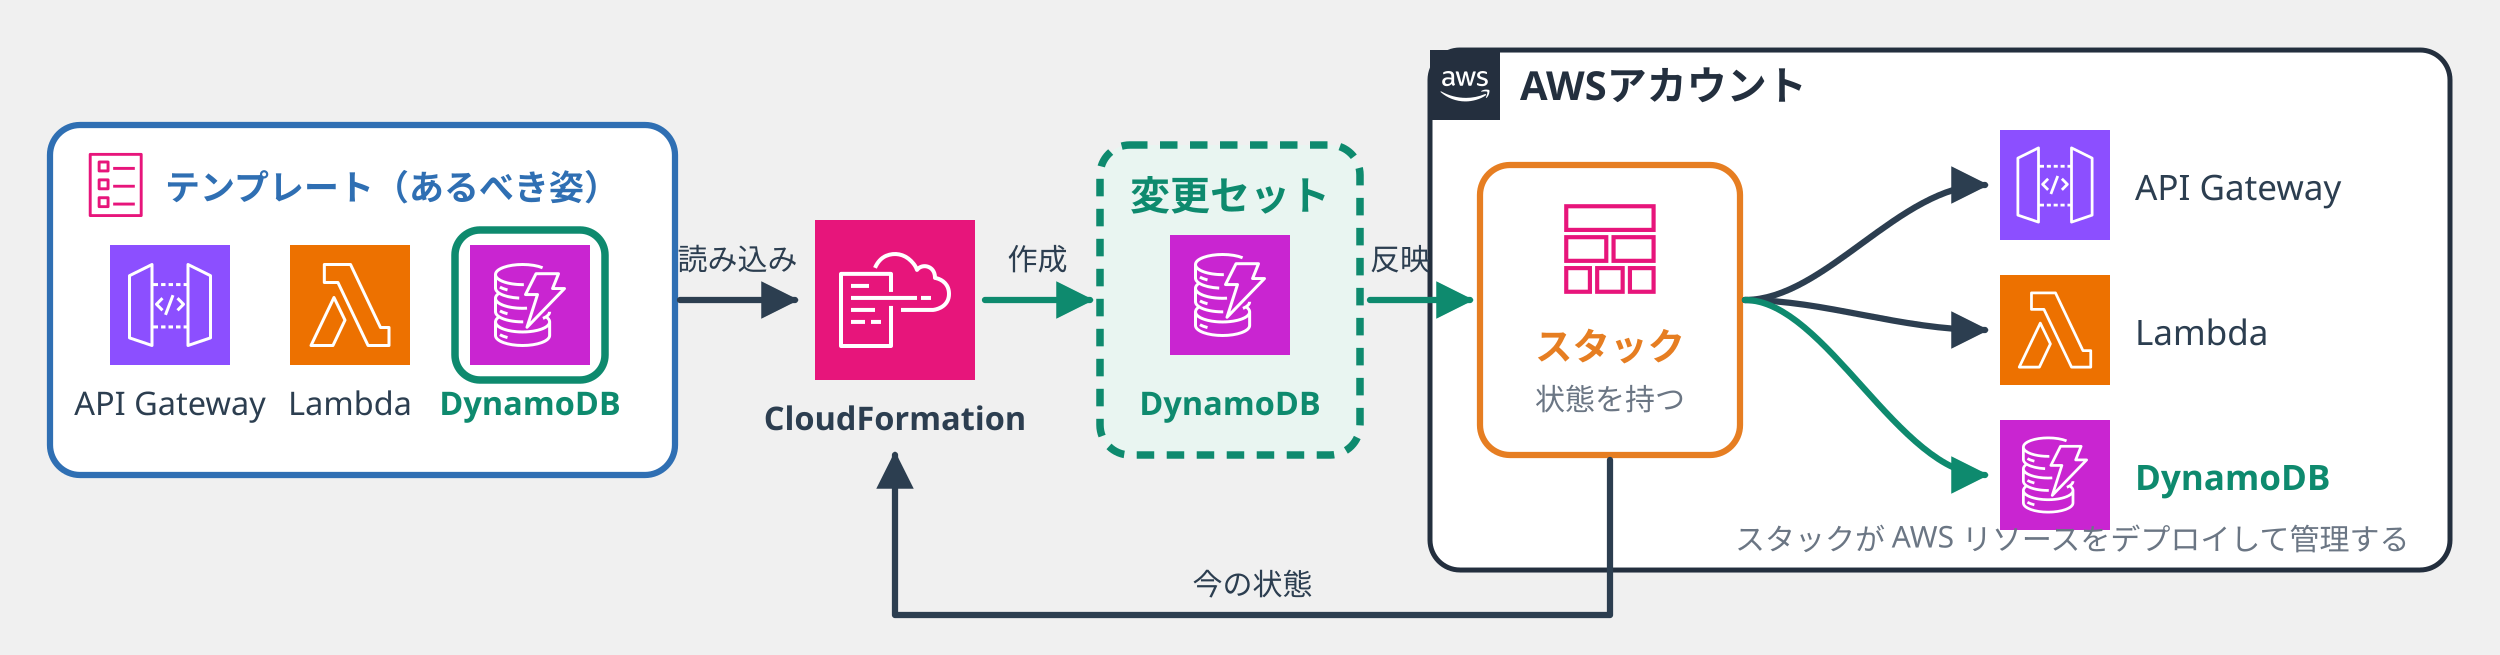
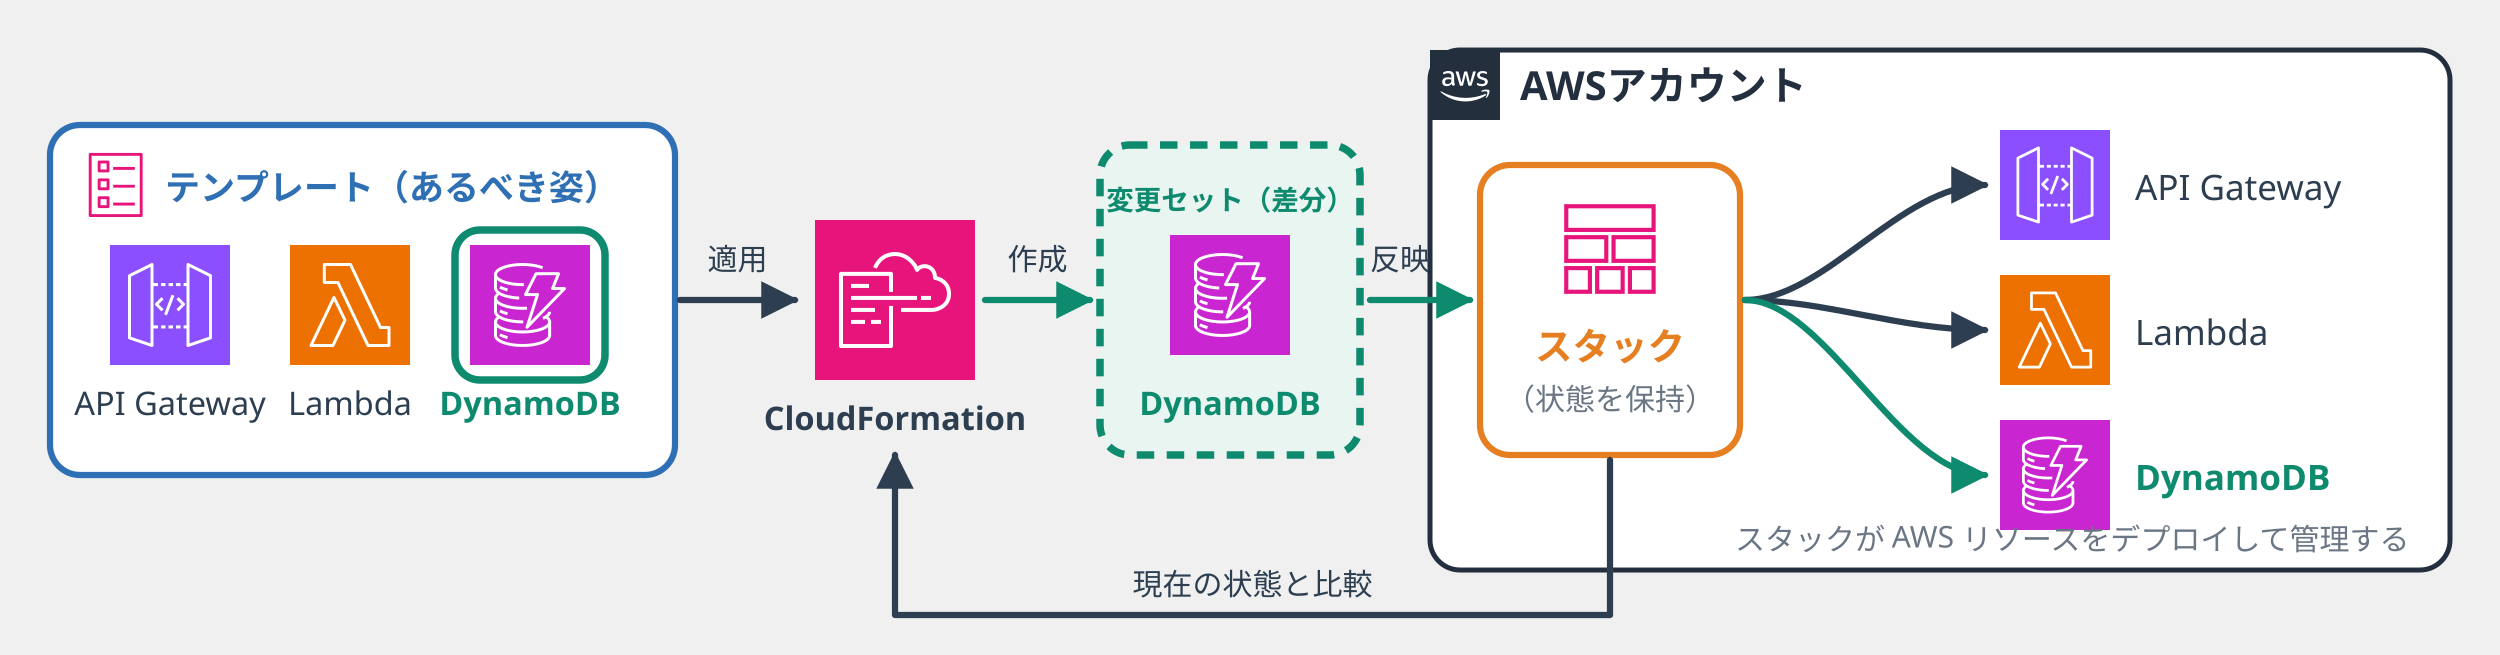
<svg xmlns="http://www.w3.org/2000/svg" viewBox="0 0 1000 262" width="100%" role="img" aria-label="CloudFormationがテンプレートとスタックの今の状態を比べて変更セットを作り、スタックに反映する。スタックからAPI Gateway、Lambda、DynamoDBがデプロイされる">
  <defs>
    <marker id="a-i" viewBox="0 0 10 10" refX="9" refY="5" markerWidth="6" markerHeight="6" orient="auto-start-reverse">
      <path d="M0,0 L10,5 L0,10 z" fill="#2c3e50" />
    </marker>
    <marker id="a-g" viewBox="0 0 10 10" refX="9" refY="5" markerWidth="6" markerHeight="6" orient="auto-start-reverse">
      <path d="M0,0 L10,5 L0,10 z" fill="#0E8A6E" />
    </marker>
    <marker id="a-r" viewBox="0 0 10 10" refX="9" refY="5" markerWidth="6" markerHeight="6" orient="auto-start-reverse">
      <path d="M0,0 L10,5 L0,10 z" fill="#DD344C" />
    </marker>
    <marker id="a-x" viewBox="0 0 10 10" refX="9" refY="5" markerWidth="6" markerHeight="6" orient="auto-start-reverse">
      <path d="M0,0 L10,5 L0,10 z" fill="#8a94a3" />
    </marker>
  </defs>
  <rect x="20" y="50" width="250" height="140" rx="12" fill="#ffffff" stroke="#2F6FB3" stroke-width="2.5" />
  <svg x="32" y="60" width="28" height="28" viewBox="0 0 48 48">
    <g id="cfn-deploy-v4-Icon-Resource/Management-Governance/Res_AWS-CloudFormation_Template_48" stroke="none" stroke-width="1" fill="none" fill-rule="evenodd">
      <path d="M22.734,38.089 L37.593,38.089 L37.593,36.089 L22.734,36.089 L22.734,38.089 Z M22.734,25.852 L37.593,25.852 L37.593,23.852 L22.734,23.852 L22.734,25.852 Z M22.734,13.615 L37.593,13.615 L37.593,11.615 L22.734,11.615 L22.734,13.615 Z M14.118,37.838 L18.237,37.838 L18.237,33.719 L14.118,33.719 L14.118,37.838 Z M13.118,39.838 L19.238,39.838 C19.79,39.838 20.238,39.391 20.238,38.838 L20.238,32.719 C20.238,32.166 19.79,31.719 19.238,31.719 L13.118,31.719 C12.566,31.719 12.118,32.166 12.118,32.719 L12.118,38.838 C12.118,39.391 12.566,39.838 13.118,39.838 L13.118,39.838 Z M14.118,25.6 L18.237,25.6 L18.237,21.481 L14.118,21.481 L14.118,25.6 Z M13.118,27.601 L19.238,27.601 C19.79,27.601 20.238,27.153 20.238,26.601 L20.238,20.481 C20.238,19.929 19.79,19.481 19.238,19.481 L13.118,19.481 C12.566,19.481 12.118,19.929 12.118,20.481 L12.118,26.601 C12.118,27.153 12.566,27.601 13.118,27.601 L13.118,27.601 Z M14.118,13.363 L18.237,13.363 L18.237,9.244 L14.118,9.244 L14.118,13.363 Z M13.118,15.363 L19.238,15.363 C19.79,15.363 20.238,14.916 20.238,14.363 L20.238,8.244 C20.238,7.691 19.79,7.244 19.238,7.244 L13.118,7.244 C12.566,7.244 12.118,7.691 12.118,8.244 L12.118,14.363 C12.118,14.916 12.566,15.363 13.118,15.363 L13.118,15.363 Z M8,43.956 L40.963,43.956 L40.963,4 L8,4 L8,43.956 Z M41.963,2 L7,2 C6.448,2 6,2.447 6,3 L6,44.956 C6,45.509 6.448,45.956 7,45.956 L41.963,45.956 C42.516,45.956 42.963,45.509 42.963,44.956 L42.963,3 C42.963,2.447 42.516,2 41.963,2 L41.963,2 Z" id="cfn-deploy-v4-AWS-CloudFormation_template_Resource-Icon_light-bg" fill="#E7157B" />
    </g>
  </svg>
  <text x="66" y="80" font-family="'Noto Sans JP', 'Hiragino Sans', sans-serif" font-size="14" font-weight="bold" fill="#2F6FB3" text-anchor="start">テンプレート（あるべき姿）</text>
  <svg x="44" y="98" width="48" height="48" viewBox="0 0 80 80">
    <g id="cfn-deploy-v5-Icon-Architecture/64/Arch_Amazon-API-Gateway_64">
      <g id="cfn-deploy-v5-Icon-Architecture-BG/64/Networking-Content-Delivery">
        <rect id="cfn-deploy-v5-Rectangle" width="80" height="80" fill="#8C4FFF" />
      </g>
      <g id="cfn-deploy-v5-Icon-Service/64/Amazon-API-Gateway_64">
        <path id="cfn-deploy-v5-Amazon-API-Gateway_Icon_64_Squid" fill-rule="evenodd" clip-rule="evenodd" d="M34.065 55.632H37V53.615H34.065V55.632ZM39 55.632H42V53.615H39V55.632ZM27 14.63L14 21.082V61.193L27 65.59V14.63ZM29 27.393V53.615H32V55.632H29V66.992C29 67.316 28.845 67.621 28.584 67.81C28.412 67.936 28.207 68 28 68C27.894 68 27.786 67.983 27.682 67.948L12.682 62.876C12.274 62.737 12 62.352 12 61.92V20.454C12 20.07 12.217 19.718 12.559 19.549L27.559 12.104C27.868 11.95 28.235 11.968 28.528 12.152C28.821 12.336 29 12.66 29 13.009V25.376H32V27.393H29ZM44 55.632H47V53.615H44V55.632ZM44.065 27.393H47V25.376H44.065V27.393ZM39.065 27.393H42V25.376H39.065V27.393ZM34.065 27.393H37V25.376H34.065V27.393ZM66 21.082L53 14.63V65.59L66 61.193V21.082ZM68 61.92C68 62.352 67.726 62.737 67.318 62.876L52.318 67.948C52.214 67.983 52.106 68 52 68C51.793 68 51.588 67.936 51.416 67.81C51.155 67.621 51 67.316 51 66.992V55.632H49.065V53.615H51V27.393H49.065V25.376H51V13.009C51 12.66 51.179 12.336 51.472 12.152C51.765 11.968 52.131 11.95 52.441 12.104L67.441 19.549C67.783 19.718 68 20.07 68 20.454V61.92ZM42.934 33.807L41.066 33.083L36.066 46.194L37.934 46.918L42.934 33.807ZM49.707 40.209C50.098 39.815 50.098 39.176 49.707 38.783L45.707 34.749L44.293 36.175L47.586 39.496L44.293 42.817L45.707 44.243L49.707 40.209ZM34.293 44.243L30.293 40.209C29.902 39.815 29.902 39.176 30.293 38.783L34.293 34.749L35.707 36.175L32.414 39.496L35.707 42.817L34.293 44.243Z" fill="white" />
      </g>
    </g>
  </svg>
  <text x="68" y="166" font-family="'Noto Sans JP', 'Hiragino Sans', sans-serif" font-size="13" font-weight="normal" fill="#2c3e50" text-anchor="middle">API Gateway</text>
  <svg x="116" y="98" width="48" height="48" viewBox="0 0 80 80">
    <g id="cfn-deploy-v6-Icon-Architecture/64/Arch_AWS-Lambda_64" stroke="none" stroke-width="1" fill="none" fill-rule="evenodd">
      <g id="cfn-deploy-v6-Icon-Architecture-BG/64/Compute" fill="#ED7100">
        <rect id="cfn-deploy-v6-Rectangle" x="0" y="0" width="80" height="80" />
      </g>
      <path d="M28.008,66 L15.591,66 L29.324,37.296 L35.546,50.106 L28.008,66 Z M30.22,34.553 C30.051,34.208 29.7,33.989 29.318,33.989 L29.315,33.989 C28.929,33.99 28.578,34.211 28.412,34.558 L13.098,66.569 C12.95,66.879 12.971,67.243 13.155,67.534 C13.337,67.824 13.658,68 14.002,68 L28.642,68 C29.03,68 29.382,67.777 29.548,67.428 L37.564,50.528 C37.693,50.254 37.692,49.937 37.559,49.665 L30.22,34.553 Z M64.995,66 L52.659,66 L32.867,24.57 C32.701,24.222 32.349,24 31.962,24 L23.89,24 L23.899,14 L39.72,14 L59.42,55.429 C59.586,55.777 59.939,56 60.326,56 L64.995,56 L64.995,66 Z M65.998,54 L60.96,54 L41.259,12.571 C41.094,12.223 40.741,12 40.353,12 L22.898,12 C22.345,12 21.896,12.447 21.895,12.999 L21.884,24.999 C21.884,25.265 21.989,25.519 22.178,25.707 C22.365,25.895 22.62,26 22.887,26 L31.329,26 L51.122,67.43 C51.289,67.778 51.639,68 52.026,68 L65.998,68 C66.552,68 67,67.552 67,67 L67,55 C67,54.448 66.552,54 65.998,54 L65.998,54 Z" id="cfn-deploy-v6-AWS-Lambda_Icon_64_Squid" fill="#FFFFFF" />
    </g>
  </svg>
  <text x="140" y="166" font-family="'Noto Sans JP', 'Hiragino Sans', sans-serif" font-size="13" font-weight="normal" fill="#2c3e50" text-anchor="middle">Lambda</text>
  <svg x="188" y="98" width="48" height="48" viewBox="0 0 80 80">
    <g id="cfn-deploy-v7-Icon-Architecture/64/Arch_Amazon-DynamoDB_64" stroke="none" stroke-width="1" fill="none" fill-rule="evenodd">
      <g id="cfn-deploy-v7-Icon-Architecture-BG/64/Database" fill="#C925D1">
        <rect id="cfn-deploy-v7-Rectangle" x="0" y="0" width="80" height="80" />
      </g>
      <path d="M52.086,54.85 C48.748,57.549 41.745,58.975 35.044,58.975 C28.342,58.975 21.337,57.548 18,54.849 L18,60.285 L18.001,60.285 C18.001,62.995 25,66.016 35.044,66.016 C45.08,66.016 52.075,62.999 52.086,60.29 L52.086,54.85 Z M52.087,44.522 L54.087,44.511 L54.087,44.522 C54.087,45.73 53.482,46.858 52.304,47.891 C53.732,49.147 54.087,50.38 54.087,51.258 C54.087,51.264 54.086,51.269 54.086,51.275 L54.086,60.285 L54.087,60.285 C54.087,65.295 44.275,68 35.044,68 C25.835,68 16.05,65.307 16.003,60.319 C16.003,60.314 16,60.309 16,60.304 L16,51.255 C16,51.253 16.002,51.25 16.002,51.247 C16.005,50.369 16.361,49.141 17.787,47.888 C16.37,46.636 16.01,45.415 16.001,44.544 L16.002,44.544 C16.002,44.54 16,44.537 16,44.533 L16,35.484 C16,35.481 16.002,35.478 16.002,35.475 C16.005,34.597 16.362,33.369 17.788,32.117 C16.37,30.865 16.01,29.643 16.001,28.773 L16.002,28.773 C16.002,28.769 16,28.765 16,28.761 L16,19.713 C16,19.71 16.002,19.707 16.002,19.704 C16.019,14.7 25.82,12 35.044,12 C40.255,12 45.261,12.828 48.778,14.272 L48.013,16.105 C44.73,14.757 40.003,13.984 35.044,13.984 C25,13.984 18.001,17.005 18.001,19.717 C18.001,22.429 25,25.45 35.044,25.45 C35.315,25.453 35.58,25.45 35.848,25.44 L35.932,27.422 C35.636,27.434 35.34,27.434 35.044,27.434 C28.342,27.434 21.337,26.007 18,23.308 L18,28.74 L18.001,28.74 L18.001,28.763 C18.011,29.803 19.078,30.712 19.972,31.289 C22.662,33.004 27.482,34.175 32.857,34.418 L32.766,36.4 C27.321,36.153 22.553,35.023 19.484,33.292 C18.728,33.857 18.001,34.622 18.001,35.489 C18.001,38.2 25,41.221 35.044,41.221 C36.029,41.221 37.007,41.189 37.952,41.123 L38.091,43.102 C37.101,43.17 36.075,43.205 35.044,43.205 C28.342,43.205 21.337,41.778 18,39.079 L18,44.511 L18.001,44.511 C18.011,45.575 19.078,46.482 19.972,47.06 C23.048,49.023 28.824,50.245 35.044,50.245 L35.484,50.245 L35.484,52.229 L35.044,52.229 C28.725,52.229 22.982,51.055 19.47,49.073 C18.718,49.637 18.001,50.398 18.001,51.258 C18.001,53.97 25,56.992 35.044,56.992 C45.08,56.992 52.075,53.974 52.086,51.265 L52.086,51.255 L52.086,51.254 C52.084,50.392 51.364,49.631 50.61,49.067 C50.122,49.344 49.599,49.61 49.004,49.855 L48.238,48.022 C48.964,47.724 49.594,47.402 50.111,47.062 C51.013,46.474 52.087,45.555 52.087,44.522 L52.087,44.522 Z M60.653,30.017 L55.049,30.017 C54.718,30.017 54.407,29.854 54.222,29.582 C54.035,29.31 53.997,28.964 54.119,28.66 L57.528,20.138 L44.619,20.138 L38.619,32.04 L45.001,32.04 C45.32,32.04 45.62,32.192 45.809,32.447 C45.996,32.703 46.051,33.031 45.954,33.333 L40.258,51.089 L60.653,30.017 Z M63.722,29.712 L38.723,55.54 C38.528,55.74 38.266,55.844 38.001,55.844 C37.825,55.844 37.648,55.799 37.49,55.705 C37.09,55.469 36.907,54.992 37.048,54.552 L43.634,34.024 L37.001,34.024 C36.654,34.024 36.333,33.846 36.15,33.554 C35.968,33.261 35.951,32.896 36.107,32.589 L43.107,18.703 C43.276,18.367 43.622,18.154 44.001,18.154 L59.001,18.154 C59.332,18.154 59.643,18.318 59.828,18.589 C60.015,18.862 60.053,19.207 59.931,19.512 L56.522,28.033 L63,28.033 C63.4,28.033 63.763,28.271 63.92,28.636 C64.077,29.002 63.999,29.426 63.722,29.712 L63.722,29.712 Z M19.455,60.674 C20.872,61.473 22.656,62.144 24.757,62.668 L25.245,60.744 C23.346,60.271 21.686,59.65 20.443,58.95 L19.455,60.674 Z M24.757,46.799 L25.245,44.875 C23.346,44.401 21.686,43.78 20.443,43.08 L19.455,44.805 C20.872,45.603 22.655,46.275 24.757,46.799 L24.757,46.799 Z M19.455,28.936 L20.443,27.211 C21.684,27.911 23.345,28.531 25.245,29.006 L24.757,30.929 C22.653,30.404 20.87,29.733 19.455,28.936 L19.455,28.936 Z" id="cfn-deploy-v7-Amazon-DynamoDB_Icon_64_Squid" fill="#FFFFFF" />
    </g>
  </svg>
  <text x="212" y="166" font-family="'Noto Sans JP', 'Hiragino Sans', sans-serif" font-size="13" font-weight="bold" fill="#0E8A6E" text-anchor="middle">DynamoDB</text>
  <rect x="182" y="92" width="60" height="60" rx="10" fill="none" stroke="#0E8A6E" stroke-width="3" />
  <path d="M272,120 L318,120" fill="none" stroke="#2c3e50" stroke-width="2.5" stroke-linejoin="round" stroke-linecap="round" marker-end="url(#a-i)" />
-   <text x="295" y="108" font-family="'Noto Sans JP', 'Hiragino Sans', sans-serif" font-size="12" font-weight="normal" fill="#2c3e50" text-anchor="middle">読み込み</text>
+   <text x="295" y="108" font-family="'Noto Sans JP', 'Hiragino Sans', sans-serif" font-size="12" font-weight="normal" fill="#2c3e50" text-anchor="middle">適用</text>
  <svg x="326" y="88" width="64" height="64" viewBox="0 0 80 80">
    <g id="cfn-deploy-v8-Icon-Architecture/64/Arch_AWS-CloudFormation_64" stroke="none" stroke-width="1" fill="none" fill-rule="evenodd">
      <g id="cfn-deploy-v8-Icon-Architecture-BG/64/Management-Governance" fill="#E7157B">
        <rect id="cfn-deploy-v8-Rectangle" x="0" y="0" width="80" height="80" />
      </g>
      <path d="M53,39.963 L58,39.963 L58,37.96 L53,37.96 L53,39.963 Z M28,51.982 L33,51.982 L33,49.979 L28,49.979 L28,51.982 Z M18,51.982 L25,51.982 L25,49.979 L18,49.979 L18,51.982 Z M18,45.972 L30,45.972 L30,43.969 L18,43.969 L18,45.972 Z M18,33.954 L27,33.954 L27,31.951 L18,31.951 L18,33.954 Z M18,39.963 L51,39.963 L51,37.96 L18,37.96 L18,39.963 Z M37,61.997 L14,61.997 L14,27.945 L37,27.945 L37,35.957 L39,35.957 L39,26.943 C39,26.39 38.552,25.942 38,25.942 L13,25.942 C12.447,25.942 12,26.39 12,26.943 L12,62.998 C12,63.551 12.447,64 13,64 L38,64 C38.552,64 39,63.551 39,62.998 L39,42.968 L37,42.968 L37,61.997 Z M68,36.959 C68,43.431 62.173,45.682 59.092,45.968 L43,45.972 L43,43.969 L59,43.969 C59.195,43.946 66,43.212 66,36.959 C66,31.264 60.863,30.108 59.834,29.934 C59.321,29.847 58.96,29.382 59.004,28.863 C59.005,28.844 59.007,28.826 59.009,28.808 C58.954,25.59 56.981,24.585 56.126,24.3 C54.53,23.769 52.751,24.277 51.81,25.539 C51.591,25.836 51.229,25.987 50.861,25.931 C50.497,25.876 50.192,25.625 50.068,25.277 C49.447,23.536 48.546,22.408 47.293,21.153 C44.159,18.039 39.905,17.178 35.925,18.853 C33.837,19.733 32.012,21.728 30.922,24.327 L29.078,23.55 C30.37,20.474 32.584,18.089 35.15,17.007 C39.905,15.005 44.971,16.026 48.704,19.734 C49.774,20.807 50.66,21.851 51.35,23.204 C52.843,22.098 54.857,21.767 56.757,22.399 C59.189,23.209 60.727,25.321 60.975,28.129 C64.381,28.988 68,31.712 68,36.959 L68,36.959 Z" id="cfn-deploy-v8-AWS-CloudFormation_Icon_64_Squid" fill="#FFFFFF" />
    </g>
  </svg>
  <text x="358" y="172" font-family="'Noto Sans JP', 'Hiragino Sans', sans-serif" font-size="13" font-weight="bold" fill="#2c3e50" text-anchor="middle">CloudFormation</text>
  <path d="M394,120 L436,120" fill="none" stroke="#0E8A6E" stroke-width="2.5" stroke-linejoin="round" stroke-linecap="round" marker-end="url(#a-g)" />
  <text x="415" y="108" font-family="'Noto Sans JP', 'Hiragino Sans', sans-serif" font-size="12" font-weight="normal" fill="#2c3e50" text-anchor="middle">作成</text>
  <rect x="440" y="58" width="104" height="124" rx="12" fill="#e9f5f1" stroke="#0E8A6E" stroke-width="3" stroke-dasharray="7 5" />
-   <text x="492" y="84" font-family="'Noto Sans JP', 'Hiragino Sans', sans-serif" font-size="16" font-weight="bold" fill="#0E8A6E" text-anchor="middle">変更セット</text>
+   <text x="492" y="84" font-family="'Noto Sans JP', 'Hiragino Sans', sans-serif" font-size="11" font-weight="bold" fill="#0E8A6E" text-anchor="middle">変更セット（差分）</text>
  <svg x="468" y="94" width="48" height="48" viewBox="0 0 80 80">
    <g id="cfn-deploy-v9-Icon-Architecture/64/Arch_Amazon-DynamoDB_64" stroke="none" stroke-width="1" fill="none" fill-rule="evenodd">
      <g id="cfn-deploy-v9-Icon-Architecture-BG/64/Database" fill="#C925D1">
        <rect id="cfn-deploy-v9-Rectangle" x="0" y="0" width="80" height="80" />
      </g>
      <path d="M52.086,54.85 C48.748,57.549 41.745,58.975 35.044,58.975 C28.342,58.975 21.337,57.548 18,54.849 L18,60.285 L18.001,60.285 C18.001,62.995 25,66.016 35.044,66.016 C45.08,66.016 52.075,62.999 52.086,60.29 L52.086,54.85 Z M52.087,44.522 L54.087,44.511 L54.087,44.522 C54.087,45.73 53.482,46.858 52.304,47.891 C53.732,49.147 54.087,50.38 54.087,51.258 C54.087,51.264 54.086,51.269 54.086,51.275 L54.086,60.285 L54.087,60.285 C54.087,65.295 44.275,68 35.044,68 C25.835,68 16.05,65.307 16.003,60.319 C16.003,60.314 16,60.309 16,60.304 L16,51.255 C16,51.253 16.002,51.25 16.002,51.247 C16.005,50.369 16.361,49.141 17.787,47.888 C16.37,46.636 16.01,45.415 16.001,44.544 L16.002,44.544 C16.002,44.54 16,44.537 16,44.533 L16,35.484 C16,35.481 16.002,35.478 16.002,35.475 C16.005,34.597 16.362,33.369 17.788,32.117 C16.37,30.865 16.01,29.643 16.001,28.773 L16.002,28.773 C16.002,28.769 16,28.765 16,28.761 L16,19.713 C16,19.71 16.002,19.707 16.002,19.704 C16.019,14.7 25.82,12 35.044,12 C40.255,12 45.261,12.828 48.778,14.272 L48.013,16.105 C44.73,14.757 40.003,13.984 35.044,13.984 C25,13.984 18.001,17.005 18.001,19.717 C18.001,22.429 25,25.45 35.044,25.45 C35.315,25.453 35.58,25.45 35.848,25.44 L35.932,27.422 C35.636,27.434 35.34,27.434 35.044,27.434 C28.342,27.434 21.337,26.007 18,23.308 L18,28.74 L18.001,28.74 L18.001,28.763 C18.011,29.803 19.078,30.712 19.972,31.289 C22.662,33.004 27.482,34.175 32.857,34.418 L32.766,36.4 C27.321,36.153 22.553,35.023 19.484,33.292 C18.728,33.857 18.001,34.622 18.001,35.489 C18.001,38.2 25,41.221 35.044,41.221 C36.029,41.221 37.007,41.189 37.952,41.123 L38.091,43.102 C37.101,43.17 36.075,43.205 35.044,43.205 C28.342,43.205 21.337,41.778 18,39.079 L18,44.511 L18.001,44.511 C18.011,45.575 19.078,46.482 19.972,47.06 C23.048,49.023 28.824,50.245 35.044,50.245 L35.484,50.245 L35.484,52.229 L35.044,52.229 C28.725,52.229 22.982,51.055 19.47,49.073 C18.718,49.637 18.001,50.398 18.001,51.258 C18.001,53.97 25,56.992 35.044,56.992 C45.08,56.992 52.075,53.974 52.086,51.265 L52.086,51.255 L52.086,51.254 C52.084,50.392 51.364,49.631 50.61,49.067 C50.122,49.344 49.599,49.61 49.004,49.855 L48.238,48.022 C48.964,47.724 49.594,47.402 50.111,47.062 C51.013,46.474 52.087,45.555 52.087,44.522 L52.087,44.522 Z M60.653,30.017 L55.049,30.017 C54.718,30.017 54.407,29.854 54.222,29.582 C54.035,29.31 53.997,28.964 54.119,28.66 L57.528,20.138 L44.619,20.138 L38.619,32.04 L45.001,32.04 C45.32,32.04 45.62,32.192 45.809,32.447 C45.996,32.703 46.051,33.031 45.954,33.333 L40.258,51.089 L60.653,30.017 Z M63.722,29.712 L38.723,55.54 C38.528,55.74 38.266,55.844 38.001,55.844 C37.825,55.844 37.648,55.799 37.49,55.705 C37.09,55.469 36.907,54.992 37.048,54.552 L43.634,34.024 L37.001,34.024 C36.654,34.024 36.333,33.846 36.15,33.554 C35.968,33.261 35.951,32.896 36.107,32.589 L43.107,18.703 C43.276,18.367 43.622,18.154 44.001,18.154 L59.001,18.154 C59.332,18.154 59.643,18.318 59.828,18.589 C60.015,18.862 60.053,19.207 59.931,19.512 L56.522,28.033 L63,28.033 C63.4,28.033 63.763,28.271 63.92,28.636 C64.077,29.002 63.999,29.426 63.722,29.712 L63.722,29.712 Z M19.455,60.674 C20.872,61.473 22.656,62.144 24.757,62.668 L25.245,60.744 C23.346,60.271 21.686,59.65 20.443,58.95 L19.455,60.674 Z M24.757,46.799 L25.245,44.875 C23.346,44.401 21.686,43.78 20.443,43.08 L19.455,44.805 C20.872,45.603 22.655,46.275 24.757,46.799 L24.757,46.799 Z M19.455,28.936 L20.443,27.211 C21.684,27.911 23.345,28.531 25.245,29.006 L24.757,30.929 C22.653,30.404 20.87,29.733 19.455,28.936 L19.455,28.936 Z" id="cfn-deploy-v9-Amazon-DynamoDB_Icon_64_Squid" fill="#FFFFFF" />
    </g>
  </svg>
  <text x="492" y="166" font-family="'Noto Sans JP', 'Hiragino Sans', sans-serif" font-size="13" font-weight="bold" fill="#0E8A6E" text-anchor="middle">DynamoDB</text>
  <rect x="572" y="20" width="408" height="208" rx="12" fill="#ffffff" stroke="#232F3E" stroke-width="2" />
  <g transform="translate(-170,-90)">
    <svg x="742" y="110" width="28" height="28" viewBox="0 0 40 40">
      <g id="cfn-deploy-cloud21-Icon-Architecture-Group/32/AWS-Cloud-logo_32" stroke="none" stroke-width="1" fill="none" fill-rule="evenodd">
        <rect id="cfn-deploy-cloud21-Rectangle" fill="#242F3E" x="0" y="0" width="40" height="40" />
        <path d="M32.698,23.901 C33.059,24.37 32.298,26.3 31.957,27.164 C31.853,27.426 32.075,27.529 32.307,27.332 C33.82,26.048 34.212,23.357 33.901,22.969 C33.594,22.583 30.95,22.252 29.338,23.401 C29.089,23.578 29.132,23.822 29.407,23.79 C30.315,23.678 32.338,23.433 32.698,23.901 L32.698,23.901 Z M31.856,25.91 C32.374,25.532 31.93,24.969 31.402,25.19 C27.889,26.654 24.075,27.363 20.602,27.363 C15.459,27.363 10.475,25.974 6.446,23.668 C6.094,23.466 5.833,23.823 6.127,24.082 C9.86,27.398 14.796,29.391 20.274,29.391 C24.184,29.391 28.725,28.183 31.856,25.91 L31.856,25.91 Z M29.712,20.695 C29.214,20.695 28.727,20.642 28.253,20.534 C27.777,20.425 27.413,20.302 27.16,20.161 C27.005,20.077 26.908,19.989 26.869,19.903 C26.831,19.815 26.811,19.729 26.811,19.643 L26.811,19.174 C26.811,18.98 26.884,18.881 27.027,18.881 C27.082,18.881 27.14,18.894 27.2,18.914 C27.261,18.937 27.341,18.969 27.441,19.012 C27.761,19.153 28.108,19.26 28.485,19.336 C28.861,19.411 29.236,19.449 29.611,19.449 C30.208,19.449 30.669,19.347 30.995,19.141 C31.322,18.937 31.484,18.646 31.484,18.268 C31.484,18.008 31.399,17.793 31.227,17.619 C31.056,17.445 30.738,17.286 30.275,17.134 L28.9,16.713 C28.203,16.497 27.698,16.184 27.383,15.775 C27.068,15.363 26.911,14.916 26.911,14.428 C26.911,14.041 26.996,13.699 27.169,13.401 C27.339,13.104 27.564,12.851 27.845,12.64 C28.13,12.43 28.459,12.272 28.834,12.162 C29.208,12.055 29.606,12 30.026,12 C30.236,12 30.449,12.014 30.666,12.041 C30.881,12.067 31.085,12.103 31.278,12.146 C31.471,12.191 31.651,12.239 31.816,12.292 C31.982,12.347 32.114,12.401 32.215,12.454 C32.346,12.529 32.439,12.605 32.496,12.681 C32.551,12.756 32.579,12.858 32.579,12.989 L32.579,13.425 C32.579,13.62 32.507,13.716 32.362,13.716 C32.285,13.716 32.165,13.68 31.998,13.604 C31.458,13.365 30.848,13.248 30.177,13.248 C29.635,13.248 29.214,13.334 28.916,13.506 C28.617,13.68 28.468,13.955 28.468,14.333 C28.468,14.591 28.562,14.81 28.751,14.988 C28.939,15.166 29.286,15.336 29.795,15.499 L31.137,15.921 C31.822,16.135 32.311,16.433 32.603,16.809 C32.897,17.188 33.044,17.619 33.044,18.104 C33.044,18.505 32.961,18.864 32.794,19.182 C32.628,19.501 32.399,19.772 32.105,19.999 C31.813,20.226 31.463,20.398 31.054,20.517 C30.644,20.637 30.197,20.695 29.712,20.695 L29.712,20.695 Z M17.547,20.451 C17.381,20.451 17.26,20.424 17.182,20.364 C17.104,20.303 17.038,20.183 16.983,19.999 L14.761,12.842 C14.708,12.658 14.679,12.535 14.679,12.471 C14.679,12.32 14.757,12.244 14.912,12.244 L15.839,12.244 C16.016,12.244 16.14,12.274 16.213,12.334 C16.284,12.392 16.347,12.512 16.402,12.698 L17.993,18.818 L19.47,12.698 C19.514,12.512 19.574,12.392 19.651,12.334 C19.728,12.274 19.855,12.244 20.031,12.244 L20.796,12.244 C20.971,12.244 21.098,12.274 21.176,12.334 C21.253,12.392 21.314,12.512 21.358,12.698 L22.851,18.899 L24.491,12.698 C24.546,12.512 24.609,12.392 24.681,12.334 C24.754,12.274 24.877,12.244 25.054,12.244 L25.932,12.244 C26.088,12.244 26.165,12.32 26.165,12.471 C26.165,12.512 26.158,12.562 26.149,12.615 C26.136,12.671 26.116,12.746 26.081,12.842 L23.795,19.999 C23.74,20.183 23.673,20.303 23.595,20.364 C23.518,20.424 23.396,20.451 23.231,20.451 L22.418,20.451 C22.242,20.451 22.115,20.421 22.038,20.357 C21.961,20.292 21.9,20.166 21.856,19.984 L20.38,14.024 L18.923,19.984 C18.879,20.166 18.817,20.292 18.74,20.357 C18.662,20.421 18.536,20.451 18.359,20.451 L17.547,20.451 Z M9.939,19.449 C10.25,19.449 10.575,19.392 10.918,19.279 C11.26,19.165 11.558,18.969 11.812,18.687 C11.968,18.515 12.074,18.318 12.136,18.096 C12.196,17.876 12.225,17.609 12.225,17.295 L12.225,16.907 C11.951,16.842 11.661,16.791 11.356,16.753 C11.052,16.716 10.757,16.696 10.469,16.696 C9.84,16.696 9.369,16.82 9.061,17.069 C8.752,17.317 8.596,17.672 8.596,18.139 C8.596,18.57 8.713,18.895 8.945,19.117 C9.177,19.339 9.509,19.449 9.939,19.449 L9.939,19.449 Z M13.785,18.041 C13.785,18.386 13.82,18.66 13.892,18.866 C13.965,19.072 14.067,19.294 14.199,19.53 C14.243,19.606 14.265,19.676 14.265,19.739 C14.265,19.838 14.204,19.93 14.083,20.015 L13.486,20.405 C13.398,20.458 13.315,20.486 13.238,20.486 C13.137,20.486 13.044,20.443 12.956,20.357 C12.822,20.226 12.71,20.084 12.617,19.927 C12.521,19.771 12.425,19.588 12.326,19.383 C11.585,20.236 10.658,20.663 9.542,20.663 C8.746,20.663 8.116,20.443 7.651,19.999 C7.188,19.557 6.956,18.963 6.956,18.219 C6.956,17.432 7.243,16.796 7.819,16.316 C8.392,15.836 9.167,15.595 10.138,15.595 C10.459,15.595 10.793,15.62 11.141,15.668 C11.488,15.716 11.851,15.785 12.225,15.871 L12.225,15.192 C12.225,14.49 12.078,13.996 11.779,13.709 C11.481,13.423 10.968,13.281 10.239,13.281 C9.906,13.281 9.566,13.32 9.218,13.401 C8.871,13.482 8.53,13.587 8.199,13.716 C8.044,13.781 7.933,13.822 7.868,13.838 C7.802,13.854 7.752,13.862 7.719,13.862 C7.587,13.862 7.519,13.766 7.519,13.57 L7.519,13.118 C7.519,12.966 7.543,12.858 7.587,12.795 C7.631,12.729 7.719,12.664 7.852,12.6 C8.183,12.437 8.581,12.297 9.044,12.179 C9.509,12.06 10,12 10.52,12 C11.646,12 12.472,12.253 12.997,12.753 C13.521,13.255 13.785,14.013 13.785,15.028 L13.785,18.041 Z" id="cfn-deploy-cloud21-Fill-1" fill="#FFFFFF" />
      </g>
    </svg>
    <text x="778" y="130" font-family="'Noto Sans JP', 'Hiragino Sans', sans-serif" font-size="16" font-weight="bold" fill="#232F3E" text-anchor="start">AWSアカウント</text>
  </g>
  <path d="M548,120 L588,120" fill="none" stroke="#0E8A6E" stroke-width="2.5" stroke-linejoin="round" stroke-linecap="round" marker-end="url(#a-g)" />
  <text x="560" y="108" font-family="'Noto Sans JP', 'Hiragino Sans', sans-serif" font-size="12" font-weight="normal" fill="#2c3e50" text-anchor="middle">反映</text>
  <rect x="592" y="66" width="104" height="116" rx="12" fill="#ffffff" stroke="#E67E22" stroke-width="2.5" />
  <svg x="624" y="80" width="40" height="40" viewBox="0 0 48 48">
    <g id="cfn-deploy-v10-Icon-Resource/Management-Governance/Res_AWS-CloudFormation_Stack_48" stroke="none" stroke-width="1" fill="none" fill-rule="evenodd">
      <path d="M2,15.353 L45.92,15.353 L45.92,2 L2,2 L2,15.353 Z M4,13.354 L43.92,13.354 L43.92,4 L4,4 L4,13.354 Z M24.706,30.201 L45.92,30.201 L45.92,16.847 L24.706,16.847 L24.706,30.201 Z M26.706,28.2 L43.92,28.2 L43.92,18.847 L26.706,18.847 L26.706,28.2 Z M2,30.201 L23.213,30.201 L23.213,16.847 L2,16.847 L2,30.201 Z M4,28.2 L21.213,28.2 L21.213,18.847 L4,18.847 L4,28.2 Z M32.567,45.047 L45.92,45.047 L45.92,31.694 L32.567,31.694 L32.567,45.047 Z M34.566,43.047 L43.92,43.047 L43.92,33.693 L34.566,33.693 L34.566,43.047 Z M16.847,45.047 L31.073,45.047 L31.073,31.694 L16.847,31.694 L16.847,45.047 Z M18.847,43.047 L29.074,43.047 L29.074,33.693 L18.847,33.693 L18.847,43.047 Z M2,45.047 L15.352,45.047 L15.352,31.694 L2,31.694 L2,45.047 Z M4,43.047 L13.353,43.047 L13.353,33.693 L4,33.693 L4,43.047 Z" id="cfn-deploy-v10-AWS-CloudFormation_stack_Resource-Icon_light-bg" fill="#E7157B" />
    </g>
  </svg>
  <text x="644" y="144" font-family="'Noto Sans JP', 'Hiragino Sans', sans-serif" font-size="15" font-weight="bold" fill="#E67E22" text-anchor="middle">スタック</text>
-   <text x="644" y="164" font-family="'Noto Sans JP', 'Hiragino Sans', sans-serif" font-size="12" font-weight="normal" fill="#6b7684" text-anchor="middle">状態を持つ</text>
+   <text x="644" y="164" font-family="'Noto Sans JP', 'Hiragino Sans', sans-serif" font-size="12" font-weight="normal" fill="#6b7684" text-anchor="middle">（状態を保持）</text>
  <path d="M644,184 L644,246 L358,246 L358,182" fill="none" stroke="#2c3e50" stroke-width="2.5" stroke-linejoin="round" stroke-linecap="round" marker-end="url(#a-i)" />
-   <text x="501" y="238" font-family="'Noto Sans JP', 'Hiragino Sans', sans-serif" font-size="12" font-weight="normal" fill="#2c3e50" text-anchor="middle">今の状態</text>
+   <text x="501" y="238" font-family="'Noto Sans JP', 'Hiragino Sans', sans-serif" font-size="12" font-weight="normal" fill="#2c3e50" text-anchor="middle">現在の状態と比較</text>
  <svg x="800" y="52" width="44" height="44" viewBox="0 0 80 80">
    <g id="cfn-deploy-v11-Icon-Architecture/64/Arch_Amazon-API-Gateway_64">
      <g id="cfn-deploy-v11-Icon-Architecture-BG/64/Networking-Content-Delivery">
        <rect id="cfn-deploy-v11-Rectangle" width="80" height="80" fill="#8C4FFF" />
      </g>
      <g id="cfn-deploy-v11-Icon-Service/64/Amazon-API-Gateway_64">
        <path id="cfn-deploy-v11-Amazon-API-Gateway_Icon_64_Squid" fill-rule="evenodd" clip-rule="evenodd" d="M34.065 55.632H37V53.615H34.065V55.632ZM39 55.632H42V53.615H39V55.632ZM27 14.63L14 21.082V61.193L27 65.59V14.63ZM29 27.393V53.615H32V55.632H29V66.992C29 67.316 28.845 67.621 28.584 67.81C28.412 67.936 28.207 68 28 68C27.894 68 27.786 67.983 27.682 67.948L12.682 62.876C12.274 62.737 12 62.352 12 61.92V20.454C12 20.07 12.217 19.718 12.559 19.549L27.559 12.104C27.868 11.95 28.235 11.968 28.528 12.152C28.821 12.336 29 12.66 29 13.009V25.376H32V27.393H29ZM44 55.632H47V53.615H44V55.632ZM44.065 27.393H47V25.376H44.065V27.393ZM39.065 27.393H42V25.376H39.065V27.393ZM34.065 27.393H37V25.376H34.065V27.393ZM66 21.082L53 14.63V65.59L66 61.193V21.082ZM68 61.92C68 62.352 67.726 62.737 67.318 62.876L52.318 67.948C52.214 67.983 52.106 68 52 68C51.793 68 51.588 67.936 51.416 67.81C51.155 67.621 51 67.316 51 66.992V55.632H49.065V53.615H51V27.393H49.065V25.376H51V13.009C51 12.66 51.179 12.336 51.472 12.152C51.765 11.968 52.131 11.95 52.441 12.104L67.441 19.549C67.783 19.718 68 20.07 68 20.454V61.92ZM42.934 33.807L41.066 33.083L36.066 46.194L37.934 46.918L42.934 33.807ZM49.707 40.209C50.098 39.815 50.098 39.176 49.707 38.783L45.707 34.749L44.293 36.175L47.586 39.496L44.293 42.817L45.707 44.243L49.707 40.209ZM34.293 44.243L30.293 40.209C29.902 39.815 29.902 39.176 30.293 38.783L34.293 34.749L35.707 36.175L32.414 39.496L35.707 42.817L34.293 44.243Z" fill="white" />
      </g>
    </g>
  </svg>
  <text x="854" y="80" font-family="'Noto Sans JP', 'Hiragino Sans', sans-serif" font-size="14" font-weight="normal" fill="#2c3e50" text-anchor="start">API Gateway</text>
  <path d="M698,120 C730,120 760,74 794,74" fill="none" stroke="#2c3e50" stroke-width="2.5" stroke-linejoin="round" stroke-linecap="round" marker-end="url(#a-i)" />
  <svg x="800" y="110" width="44" height="44" viewBox="0 0 80 80">
    <g id="cfn-deploy-v12-Icon-Architecture/64/Arch_AWS-Lambda_64" stroke="none" stroke-width="1" fill="none" fill-rule="evenodd">
      <g id="cfn-deploy-v12-Icon-Architecture-BG/64/Compute" fill="#ED7100">
        <rect id="cfn-deploy-v12-Rectangle" x="0" y="0" width="80" height="80" />
      </g>
      <path d="M28.008,66 L15.591,66 L29.324,37.296 L35.546,50.106 L28.008,66 Z M30.22,34.553 C30.051,34.208 29.7,33.989 29.318,33.989 L29.315,33.989 C28.929,33.99 28.578,34.211 28.412,34.558 L13.098,66.569 C12.95,66.879 12.971,67.243 13.155,67.534 C13.337,67.824 13.658,68 14.002,68 L28.642,68 C29.03,68 29.382,67.777 29.548,67.428 L37.564,50.528 C37.693,50.254 37.692,49.937 37.559,49.665 L30.22,34.553 Z M64.995,66 L52.659,66 L32.867,24.57 C32.701,24.222 32.349,24 31.962,24 L23.89,24 L23.899,14 L39.72,14 L59.42,55.429 C59.586,55.777 59.939,56 60.326,56 L64.995,56 L64.995,66 Z M65.998,54 L60.96,54 L41.259,12.571 C41.094,12.223 40.741,12 40.353,12 L22.898,12 C22.345,12 21.896,12.447 21.895,12.999 L21.884,24.999 C21.884,25.265 21.989,25.519 22.178,25.707 C22.365,25.895 22.62,26 22.887,26 L31.329,26 L51.122,67.43 C51.289,67.778 51.639,68 52.026,68 L65.998,68 C66.552,68 67,67.552 67,67 L67,55 C67,54.448 66.552,54 65.998,54 L65.998,54 Z" id="cfn-deploy-v12-AWS-Lambda_Icon_64_Squid" fill="#FFFFFF" />
    </g>
  </svg>
  <text x="854" y="138" font-family="'Noto Sans JP', 'Hiragino Sans', sans-serif" font-size="14" font-weight="normal" fill="#2c3e50" text-anchor="start">Lambda</text>
  <path d="M698,120 C730,120 760,132 794,132" fill="none" stroke="#2c3e50" stroke-width="2.5" stroke-linejoin="round" stroke-linecap="round" marker-end="url(#a-i)" />
  <svg x="800" y="168" width="44" height="44" viewBox="0 0 80 80">
    <g id="cfn-deploy-v13-Icon-Architecture/64/Arch_Amazon-DynamoDB_64" stroke="none" stroke-width="1" fill="none" fill-rule="evenodd">
      <g id="cfn-deploy-v13-Icon-Architecture-BG/64/Database" fill="#C925D1">
        <rect id="cfn-deploy-v13-Rectangle" x="0" y="0" width="80" height="80" />
      </g>
      <path d="M52.086,54.85 C48.748,57.549 41.745,58.975 35.044,58.975 C28.342,58.975 21.337,57.548 18,54.849 L18,60.285 L18.001,60.285 C18.001,62.995 25,66.016 35.044,66.016 C45.08,66.016 52.075,62.999 52.086,60.29 L52.086,54.85 Z M52.087,44.522 L54.087,44.511 L54.087,44.522 C54.087,45.73 53.482,46.858 52.304,47.891 C53.732,49.147 54.087,50.38 54.087,51.258 C54.087,51.264 54.086,51.269 54.086,51.275 L54.086,60.285 L54.087,60.285 C54.087,65.295 44.275,68 35.044,68 C25.835,68 16.05,65.307 16.003,60.319 C16.003,60.314 16,60.309 16,60.304 L16,51.255 C16,51.253 16.002,51.25 16.002,51.247 C16.005,50.369 16.361,49.141 17.787,47.888 C16.37,46.636 16.01,45.415 16.001,44.544 L16.002,44.544 C16.002,44.54 16,44.537 16,44.533 L16,35.484 C16,35.481 16.002,35.478 16.002,35.475 C16.005,34.597 16.362,33.369 17.788,32.117 C16.37,30.865 16.01,29.643 16.001,28.773 L16.002,28.773 C16.002,28.769 16,28.765 16,28.761 L16,19.713 C16,19.71 16.002,19.707 16.002,19.704 C16.019,14.7 25.82,12 35.044,12 C40.255,12 45.261,12.828 48.778,14.272 L48.013,16.105 C44.73,14.757 40.003,13.984 35.044,13.984 C25,13.984 18.001,17.005 18.001,19.717 C18.001,22.429 25,25.45 35.044,25.45 C35.315,25.453 35.58,25.45 35.848,25.44 L35.932,27.422 C35.636,27.434 35.34,27.434 35.044,27.434 C28.342,27.434 21.337,26.007 18,23.308 L18,28.74 L18.001,28.74 L18.001,28.763 C18.011,29.803 19.078,30.712 19.972,31.289 C22.662,33.004 27.482,34.175 32.857,34.418 L32.766,36.4 C27.321,36.153 22.553,35.023 19.484,33.292 C18.728,33.857 18.001,34.622 18.001,35.489 C18.001,38.2 25,41.221 35.044,41.221 C36.029,41.221 37.007,41.189 37.952,41.123 L38.091,43.102 C37.101,43.17 36.075,43.205 35.044,43.205 C28.342,43.205 21.337,41.778 18,39.079 L18,44.511 L18.001,44.511 C18.011,45.575 19.078,46.482 19.972,47.06 C23.048,49.023 28.824,50.245 35.044,50.245 L35.484,50.245 L35.484,52.229 L35.044,52.229 C28.725,52.229 22.982,51.055 19.47,49.073 C18.718,49.637 18.001,50.398 18.001,51.258 C18.001,53.97 25,56.992 35.044,56.992 C45.08,56.992 52.075,53.974 52.086,51.265 L52.086,51.255 L52.086,51.254 C52.084,50.392 51.364,49.631 50.61,49.067 C50.122,49.344 49.599,49.61 49.004,49.855 L48.238,48.022 C48.964,47.724 49.594,47.402 50.111,47.062 C51.013,46.474 52.087,45.555 52.087,44.522 L52.087,44.522 Z M60.653,30.017 L55.049,30.017 C54.718,30.017 54.407,29.854 54.222,29.582 C54.035,29.31 53.997,28.964 54.119,28.66 L57.528,20.138 L44.619,20.138 L38.619,32.04 L45.001,32.04 C45.32,32.04 45.62,32.192 45.809,32.447 C45.996,32.703 46.051,33.031 45.954,33.333 L40.258,51.089 L60.653,30.017 Z M63.722,29.712 L38.723,55.54 C38.528,55.74 38.266,55.844 38.001,55.844 C37.825,55.844 37.648,55.799 37.49,55.705 C37.09,55.469 36.907,54.992 37.048,54.552 L43.634,34.024 L37.001,34.024 C36.654,34.024 36.333,33.846 36.15,33.554 C35.968,33.261 35.951,32.896 36.107,32.589 L43.107,18.703 C43.276,18.367 43.622,18.154 44.001,18.154 L59.001,18.154 C59.332,18.154 59.643,18.318 59.828,18.589 C60.015,18.862 60.053,19.207 59.931,19.512 L56.522,28.033 L63,28.033 C63.4,28.033 63.763,28.271 63.92,28.636 C64.077,29.002 63.999,29.426 63.722,29.712 L63.722,29.712 Z M19.455,60.674 C20.872,61.473 22.656,62.144 24.757,62.668 L25.245,60.744 C23.346,60.271 21.686,59.65 20.443,58.95 L19.455,60.674 Z M24.757,46.799 L25.245,44.875 C23.346,44.401 21.686,43.78 20.443,43.08 L19.455,44.805 C20.872,45.603 22.655,46.275 24.757,46.799 L24.757,46.799 Z M19.455,28.936 L20.443,27.211 C21.684,27.911 23.345,28.531 25.245,29.006 L24.757,30.929 C22.653,30.404 20.87,29.733 19.455,28.936 L19.455,28.936 Z" id="cfn-deploy-v13-Amazon-DynamoDB_Icon_64_Squid" fill="#FFFFFF" />
    </g>
  </svg>
  <text x="854" y="196" font-family="'Noto Sans JP', 'Hiragino Sans', sans-serif" font-size="14" font-weight="bold" fill="#0E8A6E" text-anchor="start">DynamoDB</text>
  <path d="M698,120 C730,120 760,190 794,190" fill="none" stroke="#0E8A6E" stroke-width="2.5" stroke-linejoin="round" stroke-linecap="round" marker-end="url(#a-g)" />
  <text x="694" y="220" font-family="'Noto Sans JP', 'Hiragino Sans', sans-serif" font-size="12" font-weight="normal" fill="#6b7684" text-anchor="start">スタックが AWS リソースをデプロイして管理する</text>
</svg>
